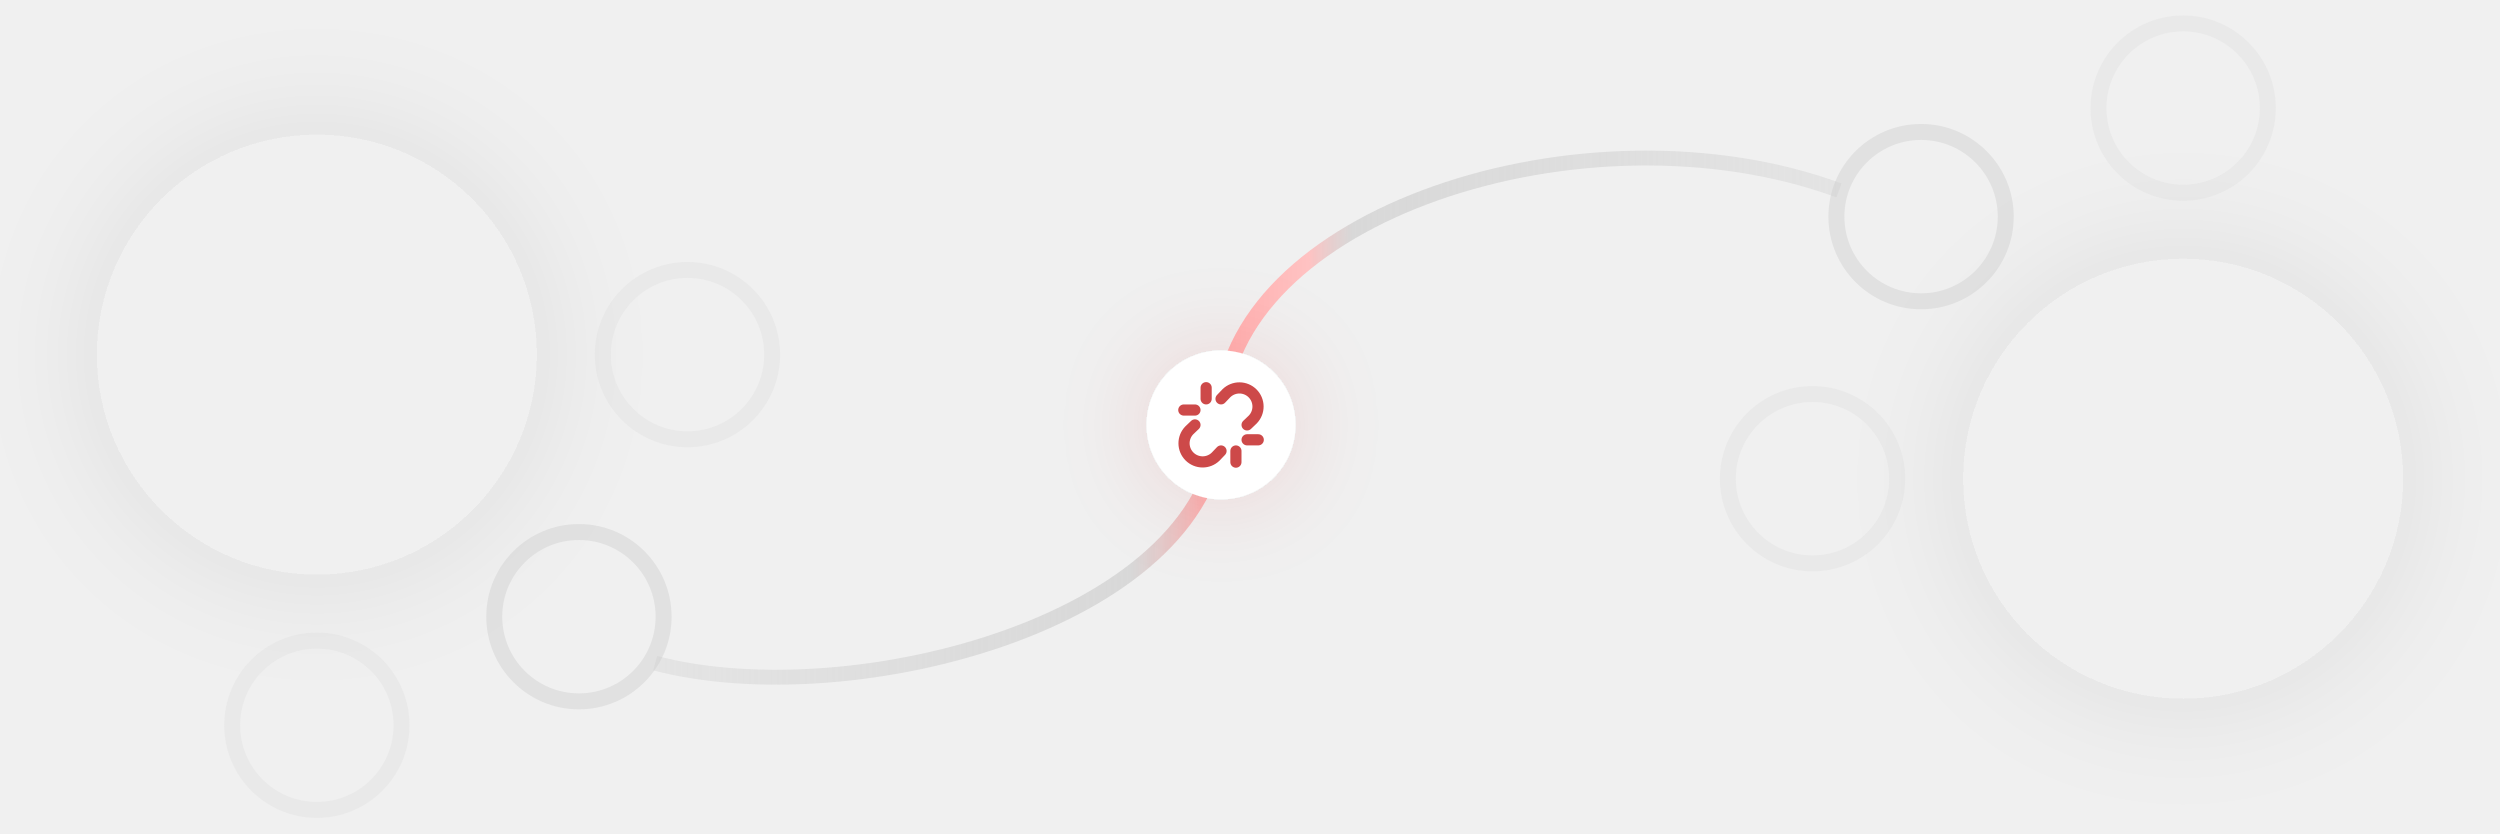
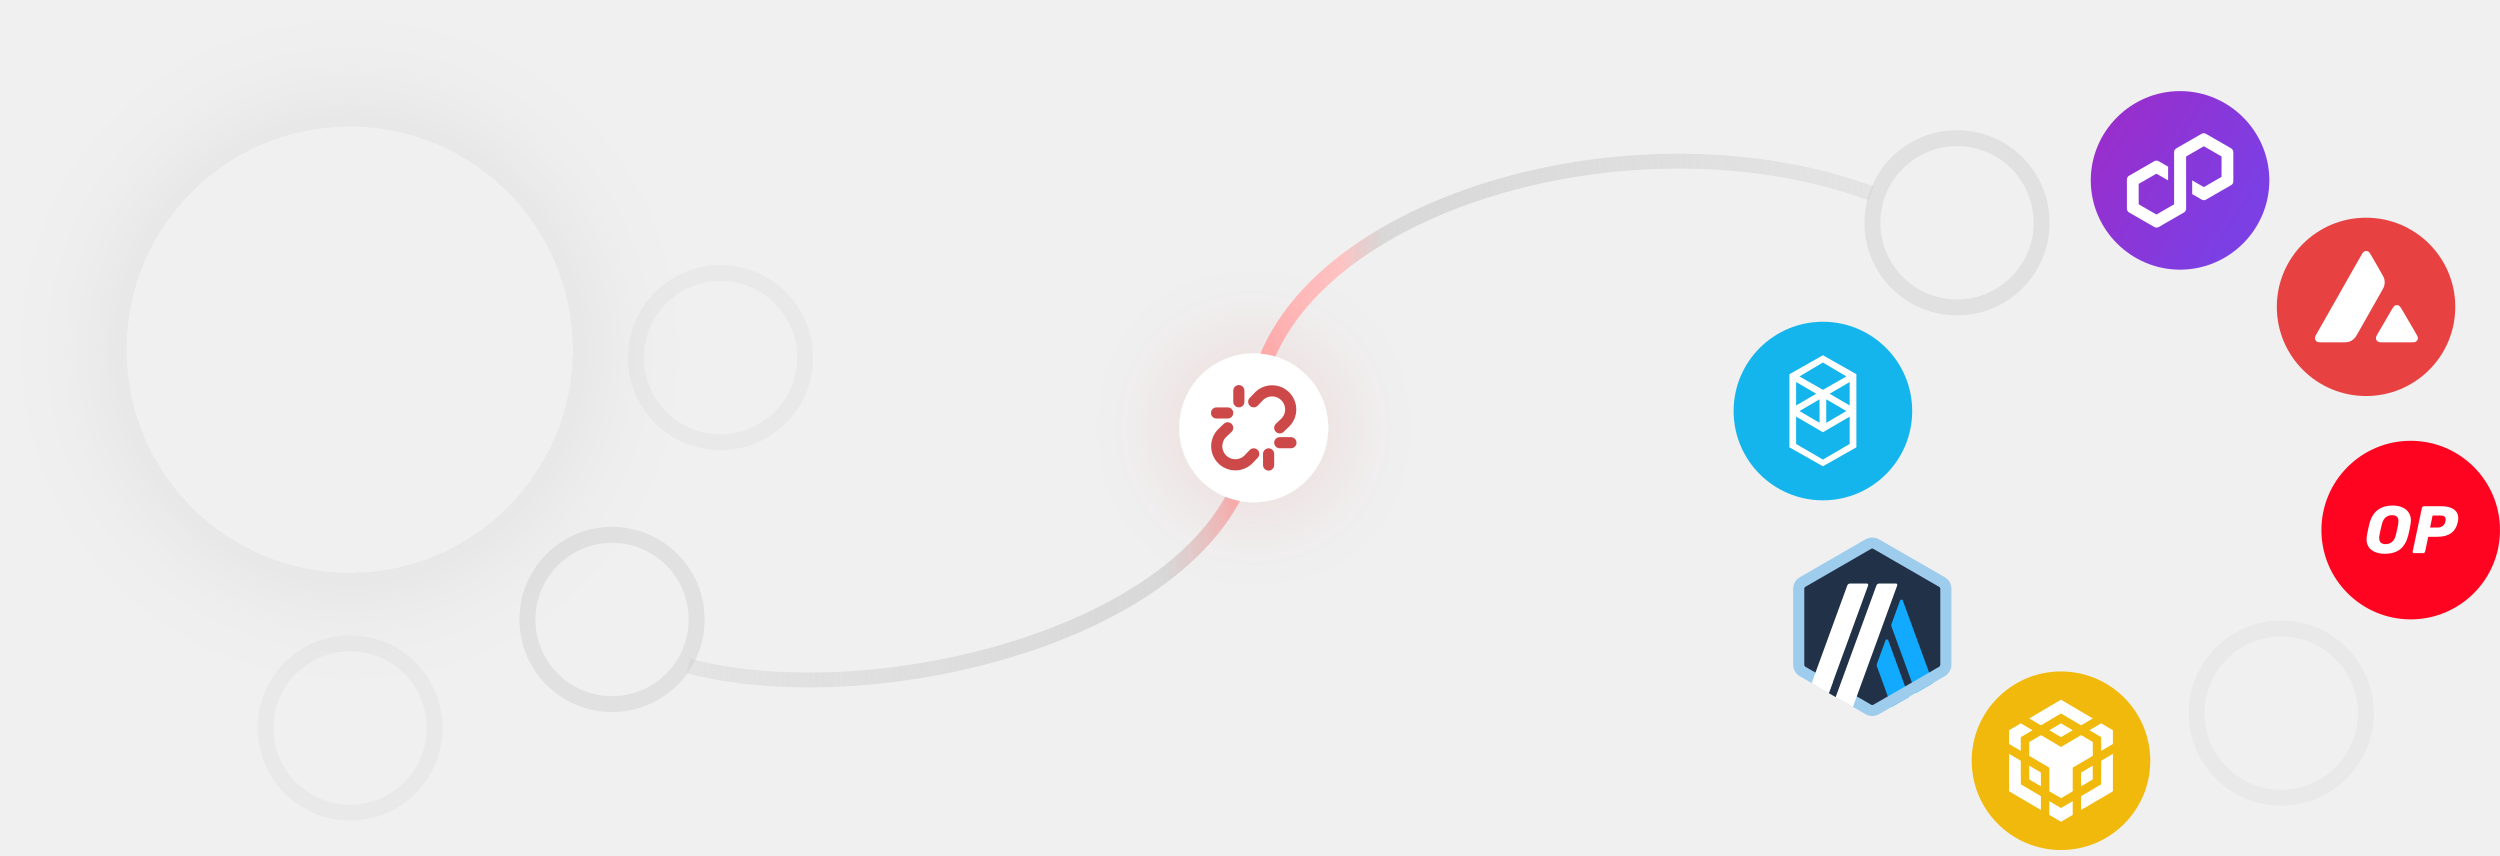
- <svg xmlns="http://www.w3.org/2000/svg" width="300" height="100" viewBox="100 90.073 335.783 105.637" fill="none">
-   <g filter="url(#filter1_d_240_5446)">
-     <path d="M142.557 164.114C158.881 164.114 172.114 150.881 172.114 134.557C172.114 118.233 158.881 105 142.557 105C126.233 105 113 118.233 113 134.557C113 150.881 126.233 164.114 142.557 164.114Z" fill="white" fill-opacity="0.01" />
+ <svg xmlns="http://www.w3.org/2000/svg" width="336" height="115" viewBox="0 0 336 115" fill="none">
+   <path d="M92.5 89.501C119 96.501 168.1 83.701 168.5 56.501C168.9 29.3 217.5 13.501 251.5 26" stroke="url(#paint0_linear_1116_5589)" stroke-width="2" />
+   <g filter="url(#filter0_d_1116_5589)">
+     <circle cx="168.5" cy="57.501" r="10" fill="white" />
  </g>
-   <circle cx="192.338" cy="134.557" r="11.372" stroke-opacity="0.1" stroke="#aaaaaa" stroke-width="2.146" />
-   <circle cx="142.557" cy="184.338" r="11.372" stroke-opacity="0.1" stroke="#aaaaaa" stroke-width="2.146" />
-   <circle cx="177.758" cy="169.758" r="11.372" stroke-opacity="0.4" stroke="#cccccc" stroke-width="2.146" />
-   <g filter="url(#filter2_d_240_5446)">
-     <path d="M393.226 121.668C376.902 121.668 363.669 134.901 363.669 151.225C363.669 167.549 376.902 180.782 393.226 180.782C409.55 180.782 422.783 167.549 422.783 151.225C422.783 134.901 409.55 121.668 393.226 121.668Z" fill="white" fill-opacity="0.01" />
+   <path d="M172 57.5L172.767 56.767C173.223 56.296 173.475 55.664 173.469 55.009C173.463 54.353 173.201 53.727 172.737 53.263C172.274 52.8 171.646 52.537 170.991 52.531C170.336 52.525 169.704 52.777 169.233 53.233L168.5 54" stroke="#CD4949" stroke-width="1.5" stroke-linecap="round" stroke-linejoin="round" />
+   <path d="M165 57.501L164.233 58.233C163.777 58.705 163.525 59.336 163.531 59.992C163.537 60.647 163.799 61.274 164.263 61.737C164.727 62.201 165.354 62.464 166.009 62.47C166.665 62.475 167.296 62.223 167.768 61.768L168.5 61.001" stroke="#CD4949" stroke-width="1.5" stroke-linecap="round" stroke-linejoin="round" />
+   <path d="M172 59.501H173.5" stroke="#CD4949" stroke-width="1.5" stroke-linecap="round" stroke-linejoin="round" />
+   <path d="M163.5 55.501H165" stroke="#CD4949" stroke-width="1.5" stroke-linecap="round" stroke-linejoin="round" />
+   <path d="M170.5 61.001V62.501" stroke="#CD4949" stroke-width="1.5" stroke-linecap="round" stroke-linejoin="round" />
+   <path d="M166.5 52.501V54.001" stroke="#CD4949" stroke-width="1.5" stroke-linecap="round" stroke-linejoin="round" />
+   <circle cx="263.023" cy="29.942" r="11.372" stroke-opacity="0.4" stroke="#cccccc" stroke-width="2.146" />
+   <circle cx="306.598" cy="95.843" r="11.372" stroke-opacity="0.1" stroke="#aaaaaa" stroke-width="2.146" />
+   <g clip-path="url(#clip0_1116_5589)">
+     <path d="M325.398 33.36H310.58V46.828H325.398V33.36Z" fill="white" />
+     <path fill-rule="evenodd" clip-rule="evenodd" d="M329.989 41.243C329.989 47.862 324.62 53.227 317.997 53.227C311.374 53.227 306.005 47.862 306.005 41.243C306.005 34.625 311.374 29.259 317.997 29.259C324.62 29.259 329.989 34.625 329.989 41.243ZM314.599 46.012H312.272C311.783 46.012 311.541 46.012 311.394 45.918C311.235 45.815 311.137 45.644 311.126 45.456C311.117 45.282 311.238 45.07 311.479 44.646L317.226 34.524C317.47 34.094 317.594 33.88 317.75 33.8C317.918 33.715 318.118 33.715 318.286 33.8C318.442 33.88 318.566 34.094 318.811 34.524L319.992 36.585L319.998 36.596C320.262 37.057 320.396 37.291 320.454 37.536C320.519 37.804 320.519 38.086 320.454 38.354C320.395 38.602 320.263 38.837 319.995 39.305L316.976 44.638L316.969 44.651C316.703 45.116 316.568 45.352 316.381 45.529C316.178 45.724 315.933 45.865 315.665 45.945C315.421 46.012 315.147 46.012 314.599 46.012ZM320.476 46.012H323.811C324.303 46.012 324.55 46.012 324.698 45.915C324.857 45.812 324.957 45.639 324.966 45.45C324.974 45.282 324.856 45.078 324.625 44.679C324.617 44.666 324.609 44.652 324.601 44.638L322.93 41.782L322.911 41.75C322.676 41.353 322.558 41.153 322.406 41.075C322.238 40.99 322.04 40.99 321.873 41.075C321.719 41.155 321.596 41.364 321.351 41.785L319.687 44.641L319.681 44.65C319.437 45.071 319.316 45.281 319.324 45.453C319.336 45.642 319.433 45.815 319.592 45.918C319.737 46.012 319.984 46.012 320.476 46.012Z" fill="#E84142" />
  </g>
-   <circle cx="343.445" cy="151.225" r="11.372" stroke-opacity="0.1" stroke="#aaaaaa" stroke-width="2.146" />
-   <circle cx="393.226" cy="101.445" r="11.372" stroke-opacity="0.1" stroke="#aaaaaa" stroke-width="2.146" />
-   <circle cx="358.025" cy="116.024" r="11.372" stroke-opacity="0.4" stroke="#cccccc" stroke-width="2.146" />
-   <path d="M188 176C214.5 183 263.6 170.2 264 143C264.4 115.8 313 100 347 112.5" stroke="url(#paint0_linear_240_5446)" stroke-width="2" />
-   <g filter="url(#filter3_d_240_5446)">
-     <circle cx="264" cy="144" r="10" fill="white" />
+   <g clip-path="url(#clip1_1116_5589)">
+     <path fill-rule="evenodd" clip-rule="evenodd" d="M276.997 90.244C283.625 90.244 288.997 95.616 288.997 102.244C288.997 108.872 283.625 114.244 276.997 114.244C270.369 114.244 264.997 108.872 264.997 102.244C264.997 95.616 270.369 90.244 276.997 90.244Z" fill="#F0B90B" />
+     <path d="M271.592 102.244L271.601 105.417L274.297 107.003V108.861L270.023 106.354V101.316L271.592 102.244ZM271.592 99.071V100.92L270.022 99.991V98.142L271.592 97.213L273.17 98.142L271.592 99.071ZM275.423 98.142L276.993 97.213L278.571 98.142L276.993 99.071L275.423 98.142Z" fill="white" />
+     <path d="M272.727 104.759V102.901L274.297 103.83V105.679L272.727 104.759ZM275.423 107.669L276.993 108.598L278.571 107.669V109.518L276.993 110.447L275.423 109.518V107.669ZM280.823 98.142L282.393 97.213L283.971 98.142V99.991L282.393 100.92V99.071L280.823 98.142ZM282.393 105.417L282.402 102.244L283.972 101.315V106.353L279.698 108.86V107.002L282.393 105.417Z" fill="white" />
+     <path d="M281.267 104.759L279.697 105.679V103.83L281.267 102.901V104.759Z" fill="white" />
+     <path d="M281.267 99.728L281.276 101.586L278.572 103.173V106.353L277.002 107.273L275.432 106.353V103.173L272.728 101.586V99.728L274.305 98.799L276.992 100.394L279.696 98.799L281.274 99.728H281.267ZM272.727 96.556L276.993 94.041L281.267 96.556L279.697 97.485L276.993 95.891L274.297 97.485L272.727 96.556Z" fill="white" />
  </g>
-   <path d="M267.5 144L268.267 143.267C268.723 142.796 268.975 142.164 268.969 141.509C268.963 140.853 268.701 140.226 268.237 139.763C267.774 139.299 267.146 139.036 266.491 139.03C265.836 139.025 265.204 139.277 264.733 139.732L264 140.5" stroke="#CD4949" stroke-width="1.5" stroke-linecap="round" stroke-linejoin="round" />
-   <path d="M260.5 144L259.733 144.733C259.277 145.204 259.025 145.836 259.031 146.491C259.037 147.146 259.299 147.774 259.763 148.237C260.227 148.701 260.854 148.963 261.509 148.969C262.165 148.975 262.796 148.723 263.268 148.267L264 147.5" stroke="#CD4949" stroke-width="1.5" stroke-linecap="round" stroke-linejoin="round" />
-   <path d="M267.5 146H269" stroke="#CD4949" stroke-width="1.5" stroke-linecap="round" stroke-linejoin="round" />
-   <path d="M259 142H260.5" stroke="#CD4949" stroke-width="1.5" stroke-linecap="round" stroke-linejoin="round" />
-   <path d="M266 147.5V149" stroke="#CD4949" stroke-width="1.5" stroke-linecap="round" stroke-linejoin="round" />
-   <path d="M262 139V140.5" stroke="#CD4949" stroke-width="1.5" stroke-linecap="round" stroke-linejoin="round" />
+   <g clip-path="url(#clip2_1116_5589)">
+     <path d="M292.999 36.243C299.603 36.243 304.999 30.838 304.999 24.243C304.999 17.638 299.594 12.243 292.999 12.243C286.394 12.243 280.999 17.648 280.999 24.243C280.999 30.848 286.403 36.243 292.999 36.243Z" fill="url(#paint1_linear_1116_5589)" />
+     <path d="M296.474 26.835L299.872 24.877C300.055 24.771 300.16 24.579 300.16 24.368V20.451C300.16 20.24 300.045 20.048 299.872 19.942L296.474 17.984C296.291 17.878 296.071 17.878 295.888 17.984L292.49 19.942C292.307 20.048 292.202 20.24 292.202 20.451V27.459L289.821 28.832L287.44 27.459V24.714L289.821 23.341L291.395 24.243V22.4L290.119 21.661C290.032 21.613 289.927 21.584 289.831 21.584C289.725 21.584 289.629 21.613 289.543 21.661L286.144 23.619C285.962 23.725 285.856 23.917 285.856 24.128V28.045C285.856 28.256 285.971 28.448 286.144 28.554L289.543 30.512C289.725 30.618 289.946 30.618 290.128 30.512L293.527 28.554C293.709 28.448 293.815 28.256 293.815 28.045V21.037L293.853 21.008L296.195 19.654L298.576 21.027V23.773L296.195 25.146L294.631 24.243V26.086L295.907 26.826C296.09 26.931 296.311 26.931 296.493 26.826L296.474 26.835Z" fill="white" />
+   </g>
+   <g clip-path="url(#clip3_1116_5589)">
+     <path d="M244.998 67.244C251.625 67.244 256.998 61.871 256.998 55.244C256.998 48.617 251.625 43.244 244.998 43.244C238.37 43.244 232.998 48.617 232.998 55.244C232.998 61.871 238.37 67.244 244.998 67.244Z" fill="#13B5EC" />
+     <path fill-rule="evenodd" clip-rule="evenodd" d="M245.898 52.919L248.598 51.344V54.494L245.898 52.919ZM248.598 59.669L244.998 61.769L241.398 59.669V55.994L244.998 58.094L248.598 55.994V59.669ZM241.398 51.344L244.098 52.919L241.398 54.494V51.344ZM245.448 53.669L248.148 55.244L245.448 56.819V53.669ZM244.548 56.819L241.848 55.244L244.548 53.669V56.819ZM248.148 50.594L244.998 52.394L241.848 50.594L244.998 48.719L248.148 50.594ZM240.498 50.294V60.119L244.998 62.669L249.498 60.119V50.294L244.998 47.744L240.498 50.294Z" fill="white" />
+   </g>
+   <g clip-path="url(#clip4_1116_5589)">
+     <path d="M323.998 83.243C330.625 83.243 335.998 77.871 335.998 71.243C335.998 64.616 330.625 59.243 323.998 59.243C317.37 59.243 311.998 64.616 311.998 71.243C311.998 77.871 317.37 83.243 323.998 83.243Z" fill="#FF0420" />
+     <path d="M320.499 74.43C319.783 74.43 319.198 74.262 318.742 73.926C318.291 73.586 318.065 73.096 318.065 72.467C318.065 72.333 318.079 72.174 318.108 71.982C318.185 71.55 318.295 71.032 318.439 70.422C318.847 68.771 319.903 67.946 321.603 67.946C322.063 67.946 322.481 68.022 322.846 68.181C323.211 68.33 323.499 68.56 323.71 68.867C323.921 69.17 324.027 69.53 324.027 69.947C324.027 70.072 324.012 70.23 323.983 70.422C323.892 70.955 323.787 71.478 323.657 71.982C323.446 72.803 323.086 73.422 322.567 73.83C322.054 74.234 321.363 74.43 320.499 74.43ZM320.628 73.134C320.964 73.134 321.247 73.034 321.483 72.837C321.723 72.64 321.895 72.338 321.996 71.925C322.135 71.358 322.241 70.869 322.313 70.446C322.337 70.322 322.351 70.192 322.351 70.058C322.351 69.51 322.068 69.237 321.497 69.237C321.161 69.237 320.873 69.338 320.633 69.534C320.398 69.731 320.23 70.034 320.129 70.446C320.019 70.85 319.913 71.339 319.803 71.925C319.779 72.045 319.764 72.17 319.764 72.304C319.759 72.861 320.052 73.134 320.628 73.134Z" fill="white" />
+     <path d="M324.444 74.344C324.377 74.344 324.329 74.325 324.291 74.282C324.262 74.234 324.252 74.181 324.262 74.118L325.505 68.263C325.515 68.195 325.548 68.142 325.606 68.099C325.659 68.056 325.716 68.037 325.779 68.037H328.174C328.841 68.037 329.374 68.176 329.777 68.45C330.185 68.728 330.392 69.126 330.392 69.65C330.392 69.799 330.372 69.957 330.339 70.12C330.19 70.811 329.888 71.32 329.427 71.651C328.976 71.983 328.356 72.146 327.569 72.146H326.355L325.942 74.118C325.928 74.186 325.899 74.239 325.841 74.282C325.788 74.325 325.731 74.344 325.668 74.344H324.444ZM327.632 70.903C327.886 70.903 328.102 70.835 328.289 70.696C328.481 70.557 328.606 70.36 328.668 70.101C328.688 70 328.697 69.909 328.697 69.832C328.697 69.659 328.644 69.525 328.544 69.434C328.443 69.338 328.265 69.29 328.02 69.29H326.94L326.6 70.903H327.632Z" fill="white" />
+   </g>
+   <path d="M241.804 79.539V88.947C241.804 89.552 242.121 90.099 242.649 90.406L250.799 95.11C251.318 95.408 251.961 95.408 252.479 95.11L260.63 90.406C261.148 90.109 261.474 89.552 261.474 88.947V79.539C261.474 78.934 261.158 78.387 260.63 78.08L252.479 73.376C251.961 73.078 251.318 73.078 250.799 73.376L242.649 78.08C242.13 78.378 241.814 78.934 241.814 79.539H241.804Z" fill="#213147" />
+   <path d="M253.41 86.067L252.249 89.254C252.22 89.341 252.22 89.437 252.249 89.533L254.245 95.014L256.559 93.68L253.785 86.067C253.717 85.894 253.477 85.894 253.41 86.067Z" fill="#12AAFF" />
+   <path d="M255.743 80.71C255.676 80.538 255.436 80.538 255.369 80.71L254.207 83.898C254.178 83.984 254.178 84.08 254.207 84.176L257.481 93.152L259.794 91.818L255.743 80.72V80.71Z" fill="#12AAFF" />
+   <path d="M251.634 73.731C251.692 73.731 251.75 73.75 251.798 73.779L260.61 78.867C260.716 78.925 260.774 79.04 260.774 79.155V89.331C260.774 89.446 260.706 89.562 260.61 89.619L251.798 94.707C251.75 94.736 251.692 94.755 251.634 94.755C251.577 94.755 251.519 94.736 251.471 94.707L242.658 89.619C242.553 89.562 242.495 89.446 242.495 89.331V79.146C242.495 79.03 242.562 78.915 242.658 78.858L251.471 73.77C251.519 73.741 251.577 73.722 251.634 73.722V73.731ZM251.634 72.243C251.318 72.243 251.01 72.32 250.722 72.483L241.91 77.571C241.343 77.898 240.998 78.493 240.998 79.146V89.322C240.998 89.974 241.343 90.57 241.91 90.896L250.722 95.984C251.001 96.147 251.318 96.224 251.634 96.224C251.951 96.224 252.258 96.147 252.546 95.984L261.359 90.896C261.926 90.57 262.271 89.974 262.271 89.322V79.146C262.271 78.493 261.926 77.898 261.359 77.571L252.537 72.483C252.258 72.32 251.942 72.243 251.625 72.243H251.634Z" fill="#9DCCED" />
+   <path d="M245.798 93.162L246.614 90.934L248.246 92.288L246.719 93.689L245.798 93.162Z" fill="#213147" />
+   <path d="M250.885 78.426H248.649C248.485 78.426 248.332 78.531 248.274 78.685L243.484 91.818L245.797 93.152L251.077 78.685C251.125 78.55 251.029 78.416 250.895 78.416L250.885 78.426Z" fill="white" />
+   <path d="M254.802 78.426H252.566C252.402 78.426 252.249 78.531 252.191 78.685L246.719 93.68L249.033 95.014L254.985 78.685C255.033 78.55 254.937 78.416 254.802 78.416V78.426Z" fill="white" />
+   <circle cx="96.838" cy="48.058" r="11.372" stroke-opacity="0.1" stroke="#aaaaaa" stroke-width="2.146" />
+   <circle cx="47.057" cy="97.838" r="11.372" stroke-opacity="0.1" stroke="#aaaaaa" stroke-width="2.146" />
+   <circle cx="82.258" cy="83.259" r="11.372" stroke-opacity="0.4" stroke="#cccccc" stroke-width="2.146" />
+   <g filter="url(#filter1_d_1116_5589)">
+     <path d="M47 77.001C63.569 77.001 77.001 63.569 77.001 47C77.001 30.432 63.569 17 47 17C30.432 17 17 30.432 17 47C17 63.569 30.432 77.001 47 77.001Z" fill="white" fill-opacity="0.01" />
+   </g>
  <defs>
-     <filter id="filter1_d_240_5446" x="96.359" y="88.359" width="92.397" height="92.397" filterUnits="userSpaceOnUse" color-interpolation-filters="sRGB">
+     <filter id="filter0_d_1116_5589" x="146.5" y="35.501" width="44" height="44" filterUnits="userSpaceOnUse" color-interpolation-filters="sRGB">
      <feFlood flood-opacity="0" result="BackgroundImageFix" />
      <feColorMatrix in="SourceAlpha" type="matrix" values="0 0 0 0 0 0 0 0 0 0 0 0 0 0 0 0 0 0 127 0" result="hardAlpha" />
      <feOffset />
-       <feGaussianBlur stdDeviation="8.321" />
+       <feGaussianBlur stdDeviation="6" />
      <feComposite in2="hardAlpha" operator="out" />
-       <feColorMatrix type="matrix" values="0 0 0 0 0 0 0 0 0 0 0 0 0 0 0 0 0 0 0.08 0" />
-       <feBlend mode="normal" in2="BackgroundImageFix" result="effect1_dropShadow_240_5446" />
-       <feBlend mode="normal" in="SourceGraphic" in2="effect1_dropShadow_240_5446" result="shape" />
+       <feColorMatrix type="matrix" values="0 0 0 0 0.792 0 0 0 0 0 0 0 0 0 0 0 0 0 0.13 0" />
+       <feBlend mode="normal" in2="BackgroundImageFix" result="effect1_dropShadow_1116_5589" />
+       <feBlend mode="normal" in="SourceGraphic" in2="effect1_dropShadow_1116_5589" result="shape" />
    </filter>
-     <filter id="filter2_d_240_5446" x="347.028" y="105.026" width="92.397" height="92.397" filterUnits="userSpaceOnUse" color-interpolation-filters="sRGB">
+     <filter id="filter1_d_1116_5589" x="0.36" y="0.36" width="93.281" height="93.281" filterUnits="userSpaceOnUse" color-interpolation-filters="sRGB">
      <feFlood flood-opacity="0" result="BackgroundImageFix" />
      <feColorMatrix in="SourceAlpha" type="matrix" values="0 0 0 0 0 0 0 0 0 0 0 0 0 0 0 0 0 0 127 0" result="hardAlpha" />
      <feOffset />
-       <feGaussianBlur stdDeviation="8.321" />
+       <feGaussianBlur stdDeviation="8.32" />
      <feComposite in2="hardAlpha" operator="out" />
      <feColorMatrix type="matrix" values="0 0 0 0 0 0 0 0 0 0 0 0 0 0 0 0 0 0 0.08 0" />
-       <feBlend mode="normal" in2="BackgroundImageFix" result="effect1_dropShadow_240_5446" />
-       <feBlend mode="normal" in="SourceGraphic" in2="effect1_dropShadow_240_5446" result="shape" />
+       <feBlend mode="normal" in2="BackgroundImageFix" result="effect1_dropShadow_1116_5589" />
+       <feBlend mode="normal" in="SourceGraphic" in2="effect1_dropShadow_1116_5589" result="shape" />
    </filter>
-     <linearGradient id="paint0_linear_240_5446" x1="347" y1="118" x2="188" y2="118.5" gradientUnits="userSpaceOnUse">
+     <linearGradient id="paint0_linear_1116_5589" x1="251.5" y1="31.5" x2="92.5" y2="32.001" gradientUnits="userSpaceOnUse">
      <stop stop-color="#cccccc55" />
      <stop offset="0.411" stop-color="#ccccccaa" />
      <stop offset="0.448" stop-color="#FFC2C2" />
      <stop offset="0.531" stop-color="#FFADAD" />
      <stop offset="0.599" stop-color="#ccccccaa" />
      <stop offset="1" stop-color="#cccccc55" />
    </linearGradient>
-     <filter id="filter3_d_240_5446" x="230" y="100" width="80" height="80" filterUnits="userSpaceOnUse" color-interpolation-filters="sRGB">
-       <feFlood flood-opacity="0" result="BackgroundImageFix" />
-       <feColorMatrix in="SourceAlpha" type="matrix" values="0 0 0 0 0 0 0 0 0 0 0 0 0 0 0 0 0 0 127 0" result="hardAlpha" />
-       <feOffset />
-       <feGaussianBlur stdDeviation="6" />
-       <feComposite in2="hardAlpha" operator="out" />
-       <feColorMatrix type="matrix" values="0 0 0 0 0.792 0 0 0 0 0 0 0 0 0 0 0 0 0 0.13 0" />
-       <feBlend mode="normal" in2="BackgroundImageFix" result="effect1_dropShadow_226_3638" />
-       <feBlend mode="normal" in="SourceGraphic" in2="effect1_dropShadow_226_3638" result="shape" />
-     </filter>
+     <linearGradient id="paint1_linear_1116_5589" x1="276.609" y1="14.192" x2="301.358" y2="29.37" gradientUnits="userSpaceOnUse">
+       <stop stop-color="#A229C5" />
+       <stop offset="1" stop-color="#7B3FE4" />
+     </linearGradient>
+     <clipPath id="clip0_1116_5589">
+       <rect x="305.997" y="29.243" width="24" height="24" rx="12" fill="white" />
+     </clipPath>
+     <clipPath id="clip1_1116_5589">
+       <rect width="24" height="24" fill="white" transform="translate(264.997 90.2437)" />
+     </clipPath>
+     <clipPath id="clip2_1116_5589">
+       <rect x="280.999" y="12.243" width="24" height="24" rx="12" fill="white" />
+     </clipPath>
+     <clipPath id="clip3_1116_5589">
+       <rect width="24" height="24" fill="white" transform="translate(232.998 43.2439)" />
+     </clipPath>
+     <clipPath id="clip4_1116_5589">
+       <rect width="24" height="24" fill="white" transform="translate(311.998 59.2432)" />
+     </clipPath>
  </defs>
</svg>
